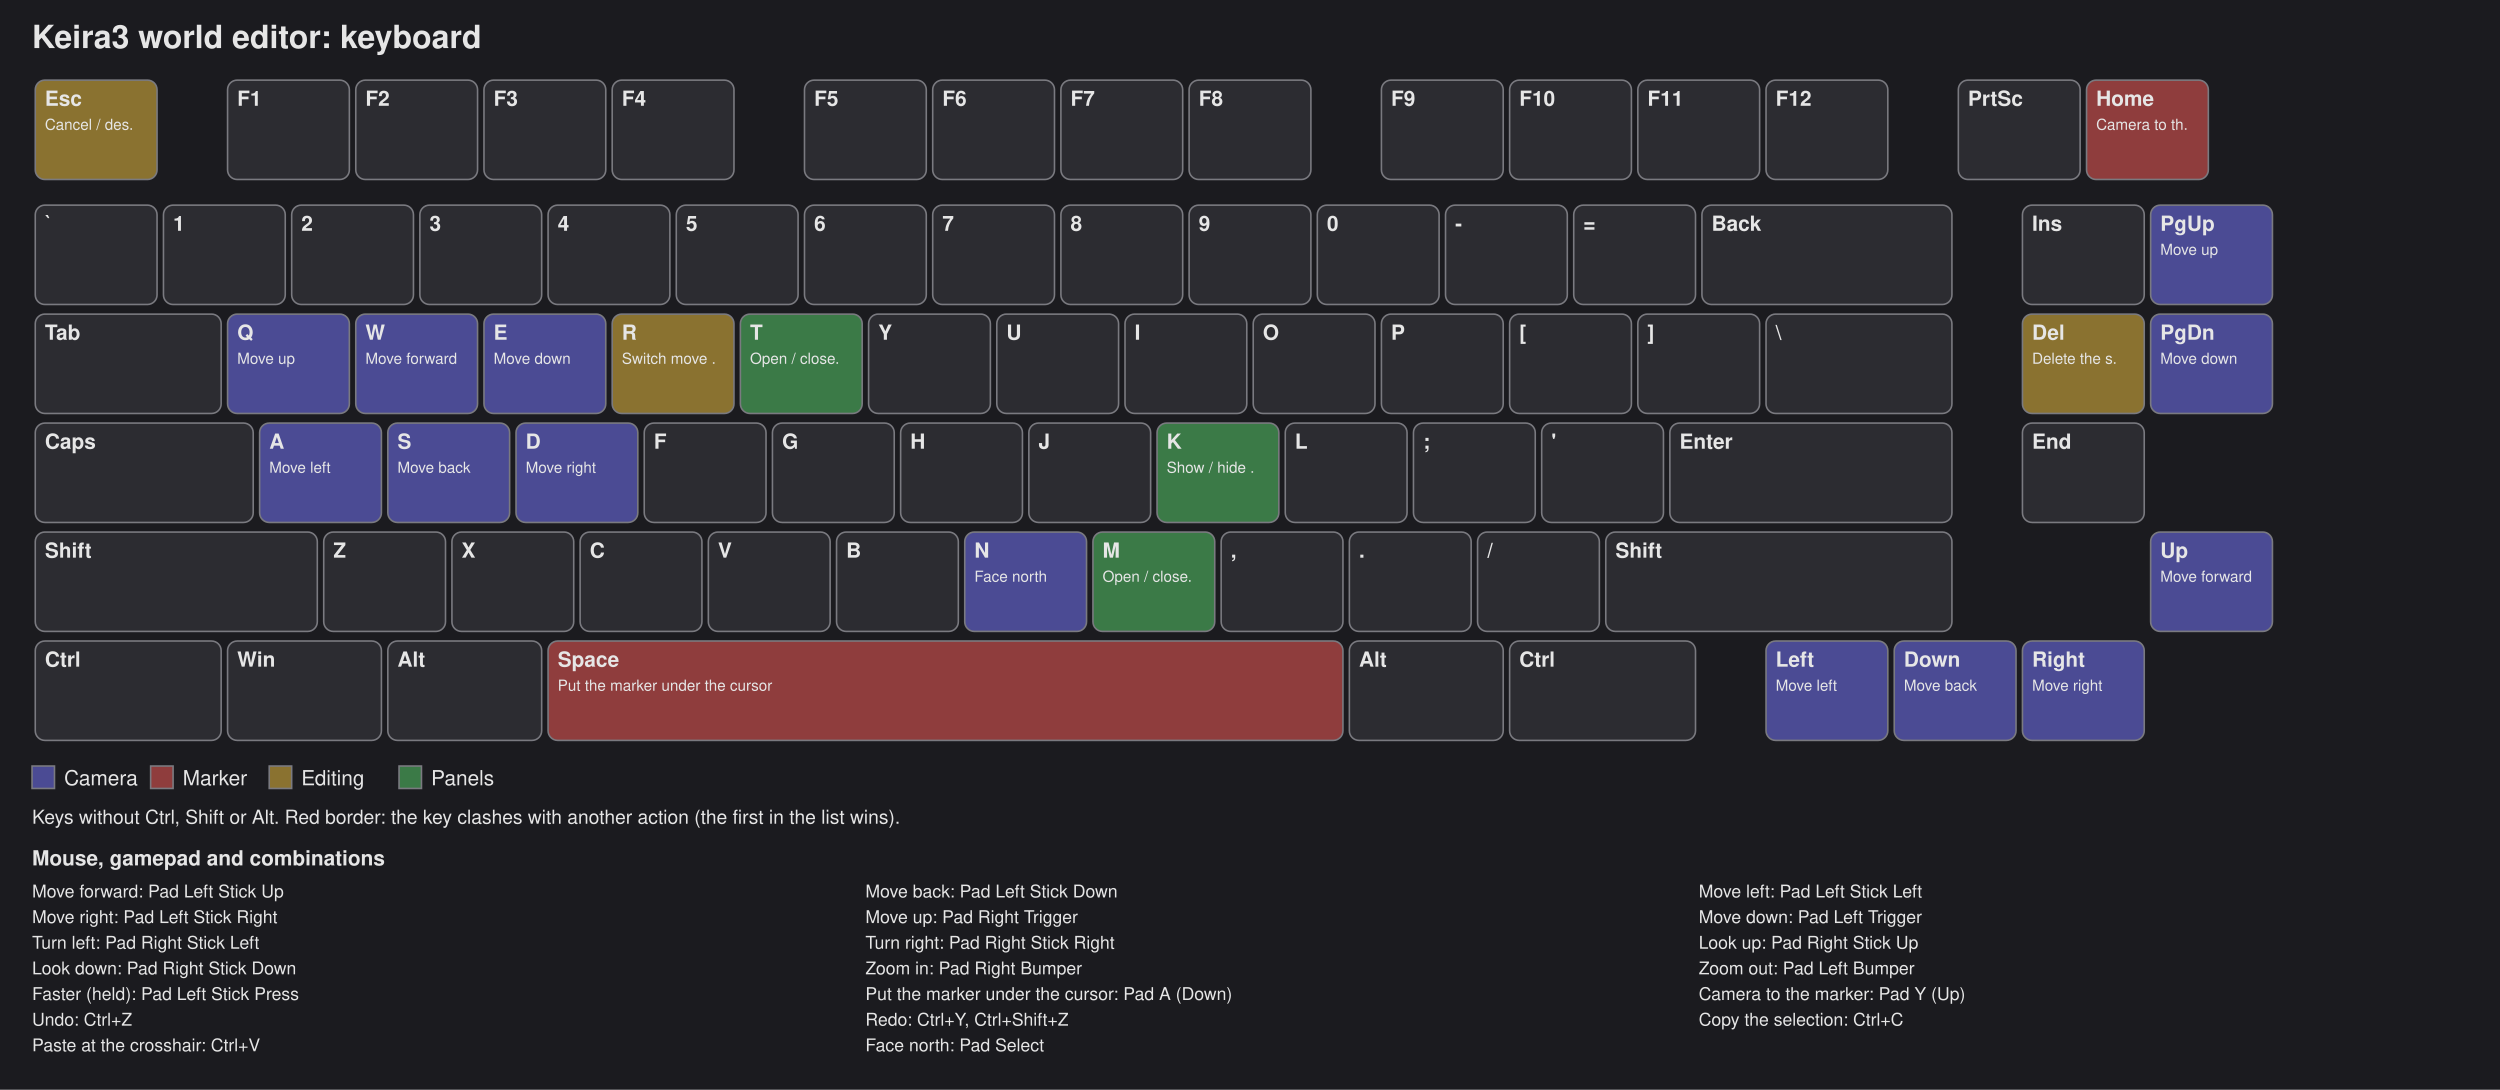
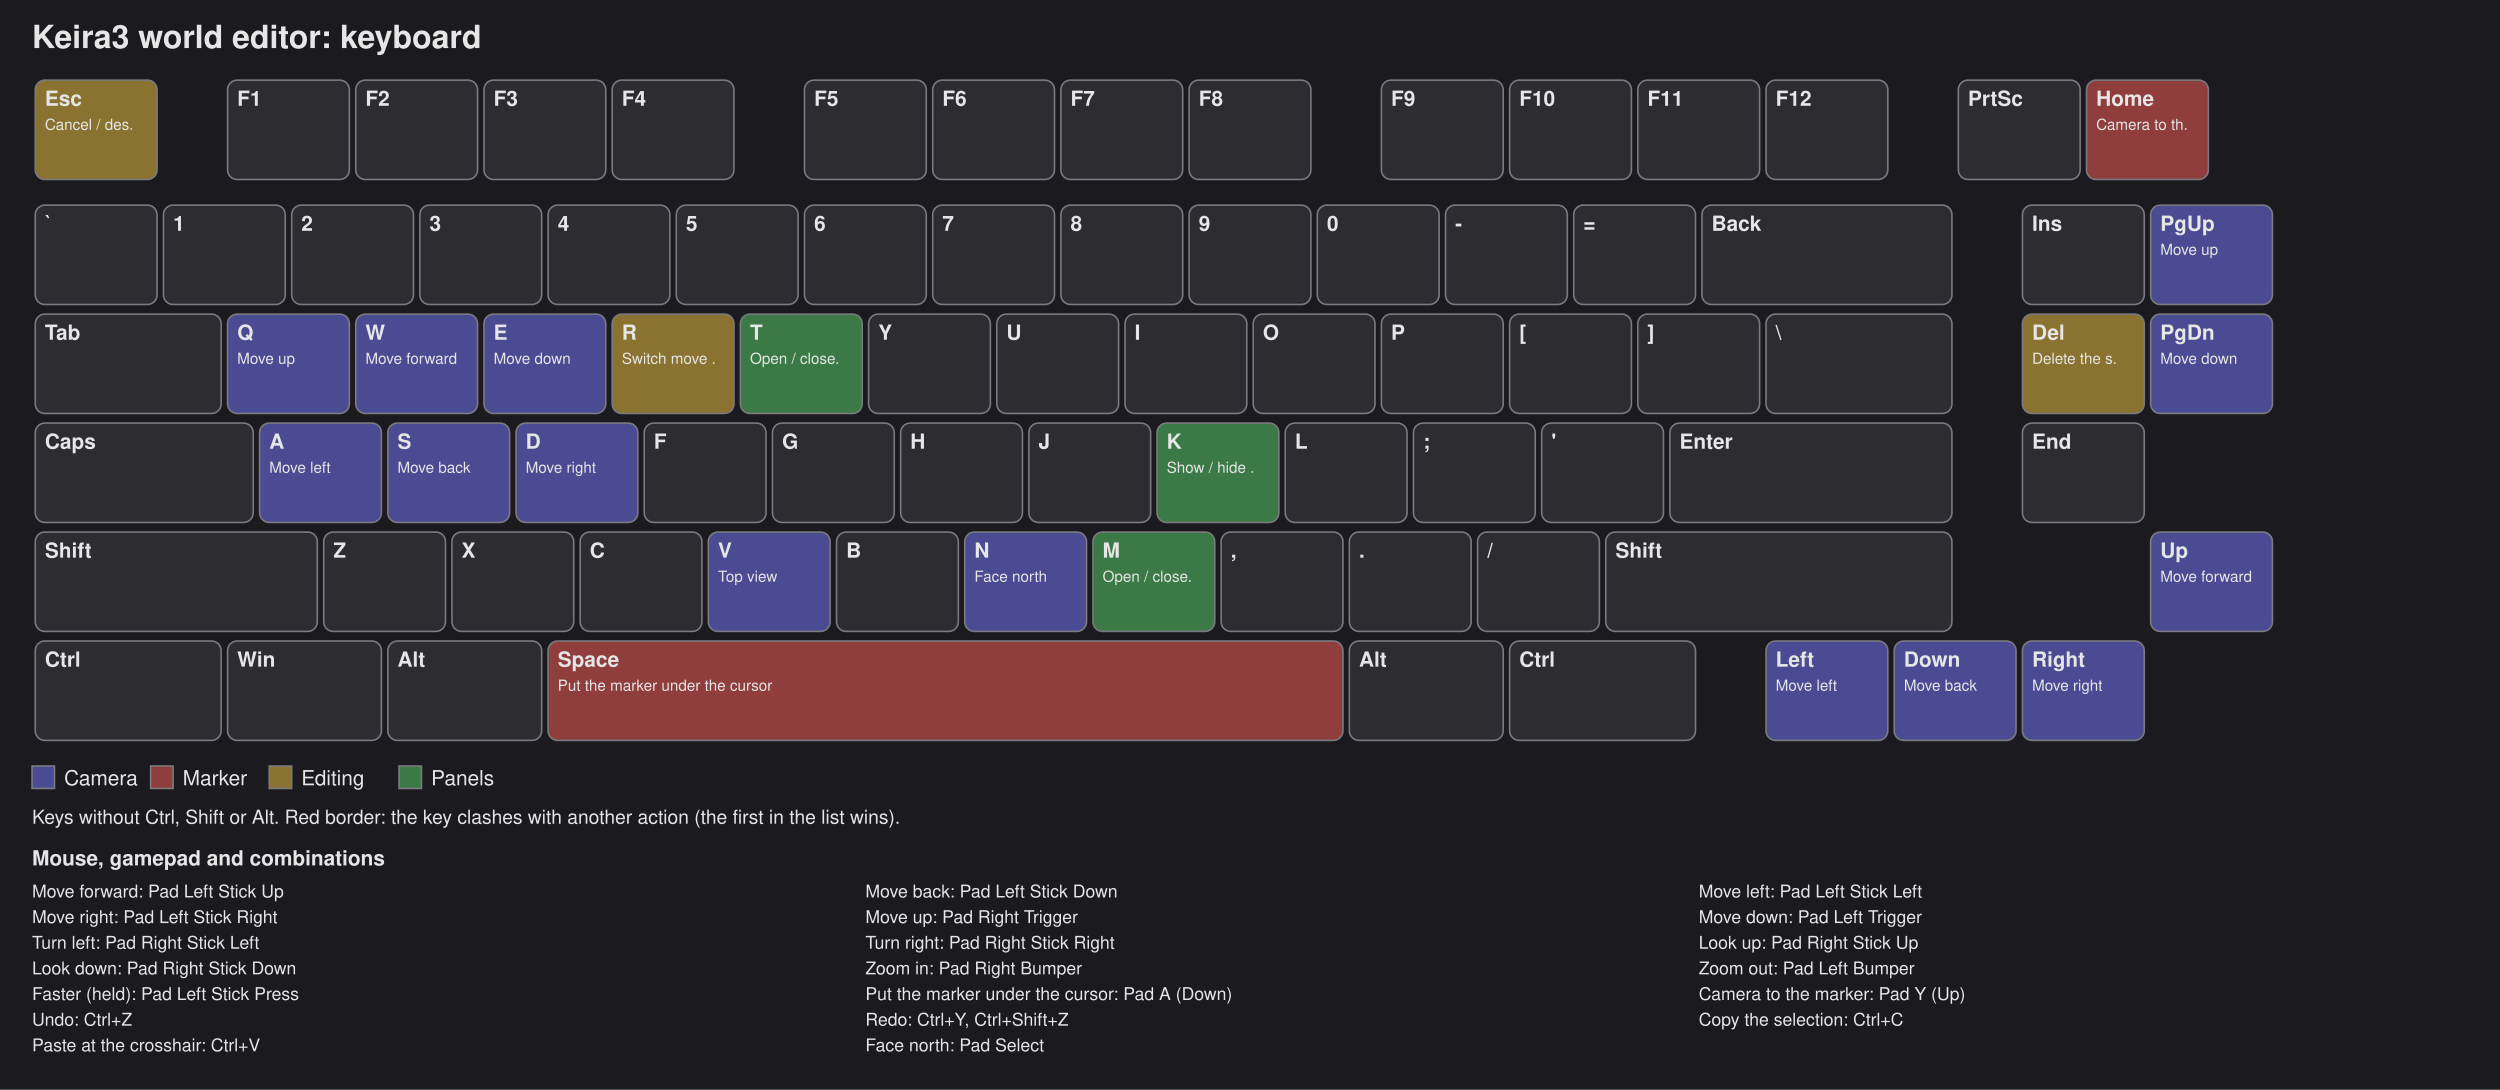
<svg xmlns="http://www.w3.org/2000/svg" width="1560" height="680" viewBox="0 0 1560 680" font-family="Segoe UI, Helvetica, Arial, sans-serif" fill="#e6e6e6">
  <rect width="100%" height="100%" fill="#1b1b1f" />
  <text x="20" y="30" font-size="20" font-weight="bold">Keira3 world editor: keyboard</text>
  <rect x="22" y="50" width="76" height="62" rx="6" fill="#8a7230" stroke="#7a7a80" stroke-width="1" />
  <text x="28" y="66" font-size="13" font-weight="bold">Esc</text>
  <text x="28" y="81" font-size="9.5">Cancel / des.</text>
  <rect x="142" y="50" width="76" height="62" rx="6" fill="#2c2c31" stroke="#7a7a80" stroke-width="1" />
  <text x="148" y="66" font-size="13" font-weight="bold">F1</text>
  <rect x="222" y="50" width="76" height="62" rx="6" fill="#2c2c31" stroke="#7a7a80" stroke-width="1" />
  <text x="228" y="66" font-size="13" font-weight="bold">F2</text>
  <rect x="302" y="50" width="76" height="62" rx="6" fill="#2c2c31" stroke="#7a7a80" stroke-width="1" />
  <text x="308" y="66" font-size="13" font-weight="bold">F3</text>
  <rect x="382" y="50" width="76" height="62" rx="6" fill="#2c2c31" stroke="#7a7a80" stroke-width="1" />
  <text x="388" y="66" font-size="13" font-weight="bold">F4</text>
  <rect x="502" y="50" width="76" height="62" rx="6" fill="#2c2c31" stroke="#7a7a80" stroke-width="1" />
  <text x="508" y="66" font-size="13" font-weight="bold">F5</text>
  <rect x="582" y="50" width="76" height="62" rx="6" fill="#2c2c31" stroke="#7a7a80" stroke-width="1" />
  <text x="588" y="66" font-size="13" font-weight="bold">F6</text>
  <rect x="662" y="50" width="76" height="62" rx="6" fill="#2c2c31" stroke="#7a7a80" stroke-width="1" />
  <text x="668" y="66" font-size="13" font-weight="bold">F7</text>
  <rect x="742" y="50" width="76" height="62" rx="6" fill="#2c2c31" stroke="#7a7a80" stroke-width="1" />
  <text x="748" y="66" font-size="13" font-weight="bold">F8</text>
  <rect x="862" y="50" width="76" height="62" rx="6" fill="#2c2c31" stroke="#7a7a80" stroke-width="1" />
  <text x="868" y="66" font-size="13" font-weight="bold">F9</text>
  <rect x="942" y="50" width="76" height="62" rx="6" fill="#2c2c31" stroke="#7a7a80" stroke-width="1" />
  <text x="948" y="66" font-size="13" font-weight="bold">F10</text>
  <rect x="1022" y="50" width="76" height="62" rx="6" fill="#2c2c31" stroke="#7a7a80" stroke-width="1" />
  <text x="1028" y="66" font-size="13" font-weight="bold">F11</text>
  <rect x="1102" y="50" width="76" height="62" rx="6" fill="#2c2c31" stroke="#7a7a80" stroke-width="1" />
  <text x="1108" y="66" font-size="13" font-weight="bold">F12</text>
  <rect x="1222" y="50" width="76" height="62" rx="6" fill="#2c2c31" stroke="#7a7a80" stroke-width="1" />
  <text x="1228" y="66" font-size="13" font-weight="bold">PrtSc</text>
  <rect x="1302" y="50" width="76" height="62" rx="6" fill="#8f3d3d" stroke="#7a7a80" stroke-width="1" />
  <text x="1308" y="66" font-size="13" font-weight="bold">Home</text>
  <text x="1308" y="81" font-size="9.5">Camera to th.</text>
  <rect x="22" y="128" width="76" height="62" rx="6" fill="#2c2c31" stroke="#7a7a80" stroke-width="1" />
  <text x="28" y="144" font-size="13" font-weight="bold">`</text>
  <rect x="102" y="128" width="76" height="62" rx="6" fill="#2c2c31" stroke="#7a7a80" stroke-width="1" />
  <text x="108" y="144" font-size="13" font-weight="bold">1</text>
  <rect x="182" y="128" width="76" height="62" rx="6" fill="#2c2c31" stroke="#7a7a80" stroke-width="1" />
  <text x="188" y="144" font-size="13" font-weight="bold">2</text>
  <rect x="262" y="128" width="76" height="62" rx="6" fill="#2c2c31" stroke="#7a7a80" stroke-width="1" />
  <text x="268" y="144" font-size="13" font-weight="bold">3</text>
  <rect x="342" y="128" width="76" height="62" rx="6" fill="#2c2c31" stroke="#7a7a80" stroke-width="1" />
  <text x="348" y="144" font-size="13" font-weight="bold">4</text>
  <rect x="422" y="128" width="76" height="62" rx="6" fill="#2c2c31" stroke="#7a7a80" stroke-width="1" />
  <text x="428" y="144" font-size="13" font-weight="bold">5</text>
  <rect x="502" y="128" width="76" height="62" rx="6" fill="#2c2c31" stroke="#7a7a80" stroke-width="1" />
  <text x="508" y="144" font-size="13" font-weight="bold">6</text>
  <rect x="582" y="128" width="76" height="62" rx="6" fill="#2c2c31" stroke="#7a7a80" stroke-width="1" />
  <text x="588" y="144" font-size="13" font-weight="bold">7</text>
  <rect x="662" y="128" width="76" height="62" rx="6" fill="#2c2c31" stroke="#7a7a80" stroke-width="1" />
  <text x="668" y="144" font-size="13" font-weight="bold">8</text>
  <rect x="742" y="128" width="76" height="62" rx="6" fill="#2c2c31" stroke="#7a7a80" stroke-width="1" />
  <text x="748" y="144" font-size="13" font-weight="bold">9</text>
  <rect x="822" y="128" width="76" height="62" rx="6" fill="#2c2c31" stroke="#7a7a80" stroke-width="1" />
  <text x="828" y="144" font-size="13" font-weight="bold">0</text>
  <rect x="902" y="128" width="76" height="62" rx="6" fill="#2c2c31" stroke="#7a7a80" stroke-width="1" />
  <text x="908" y="144" font-size="13" font-weight="bold">-</text>
  <rect x="982" y="128" width="76" height="62" rx="6" fill="#2c2c31" stroke="#7a7a80" stroke-width="1" />
  <text x="988" y="144" font-size="13" font-weight="bold">=</text>
  <rect x="1062" y="128" width="156" height="62" rx="6" fill="#2c2c31" stroke="#7a7a80" stroke-width="1" />
  <text x="1068" y="144" font-size="13" font-weight="bold">Back</text>
  <rect x="1262" y="128" width="76" height="62" rx="6" fill="#2c2c31" stroke="#7a7a80" stroke-width="1" />
  <text x="1268" y="144" font-size="13" font-weight="bold">Ins</text>
  <rect x="1342" y="128" width="76" height="62" rx="6" fill="#4b4b94" stroke="#7a7a80" stroke-width="1" />
  <text x="1348" y="144" font-size="13" font-weight="bold">PgUp</text>
  <text x="1348" y="159" font-size="9.5">Move up</text>
  <rect x="22" y="196" width="116" height="62" rx="6" fill="#2c2c31" stroke="#7a7a80" stroke-width="1" />
  <text x="28" y="212" font-size="13" font-weight="bold">Tab</text>
  <rect x="142" y="196" width="76" height="62" rx="6" fill="#4b4b94" stroke="#7a7a80" stroke-width="1" />
  <text x="148" y="212" font-size="13" font-weight="bold">Q</text>
  <text x="148" y="227" font-size="9.5">Move up</text>
  <rect x="222" y="196" width="76" height="62" rx="6" fill="#4b4b94" stroke="#7a7a80" stroke-width="1" />
  <text x="228" y="212" font-size="13" font-weight="bold">W</text>
  <text x="228" y="227" font-size="9.5">Move forward</text>
  <rect x="302" y="196" width="76" height="62" rx="6" fill="#4b4b94" stroke="#7a7a80" stroke-width="1" />
  <text x="308" y="212" font-size="13" font-weight="bold">E</text>
  <text x="308" y="227" font-size="9.5">Move down</text>
  <rect x="382" y="196" width="76" height="62" rx="6" fill="#8a7230" stroke="#7a7a80" stroke-width="1" />
  <text x="388" y="212" font-size="13" font-weight="bold">R</text>
  <text x="388" y="227" font-size="9.5">Switch move .</text>
  <rect x="462" y="196" width="76" height="62" rx="6" fill="#3b7a47" stroke="#7a7a80" stroke-width="1" />
  <text x="468" y="212" font-size="13" font-weight="bold">T</text>
  <text x="468" y="227" font-size="9.5">Open / close.</text>
  <rect x="542" y="196" width="76" height="62" rx="6" fill="#2c2c31" stroke="#7a7a80" stroke-width="1" />
  <text x="548" y="212" font-size="13" font-weight="bold">Y</text>
  <rect x="622" y="196" width="76" height="62" rx="6" fill="#2c2c31" stroke="#7a7a80" stroke-width="1" />
  <text x="628" y="212" font-size="13" font-weight="bold">U</text>
  <rect x="702" y="196" width="76" height="62" rx="6" fill="#2c2c31" stroke="#7a7a80" stroke-width="1" />
  <text x="708" y="212" font-size="13" font-weight="bold">I</text>
  <rect x="782" y="196" width="76" height="62" rx="6" fill="#2c2c31" stroke="#7a7a80" stroke-width="1" />
  <text x="788" y="212" font-size="13" font-weight="bold">O</text>
  <rect x="862" y="196" width="76" height="62" rx="6" fill="#2c2c31" stroke="#7a7a80" stroke-width="1" />
  <text x="868" y="212" font-size="13" font-weight="bold">P</text>
  <rect x="942" y="196" width="76" height="62" rx="6" fill="#2c2c31" stroke="#7a7a80" stroke-width="1" />
  <text x="948" y="212" font-size="13" font-weight="bold">[</text>
  <rect x="1022" y="196" width="76" height="62" rx="6" fill="#2c2c31" stroke="#7a7a80" stroke-width="1" />
  <text x="1028" y="212" font-size="13" font-weight="bold">]</text>
  <rect x="1102" y="196" width="116" height="62" rx="6" fill="#2c2c31" stroke="#7a7a80" stroke-width="1" />
  <text x="1108" y="212" font-size="13" font-weight="bold">\</text>
  <rect x="1262" y="196" width="76" height="62" rx="6" fill="#8a7230" stroke="#7a7a80" stroke-width="1" />
  <text x="1268" y="212" font-size="13" font-weight="bold">Del</text>
  <text x="1268" y="227" font-size="9.5">Delete the s.</text>
  <rect x="1342" y="196" width="76" height="62" rx="6" fill="#4b4b94" stroke="#7a7a80" stroke-width="1" />
  <text x="1348" y="212" font-size="13" font-weight="bold">PgDn</text>
  <text x="1348" y="227" font-size="9.5">Move down</text>
  <rect x="22" y="264" width="136" height="62" rx="6" fill="#2c2c31" stroke="#7a7a80" stroke-width="1" />
  <text x="28" y="280" font-size="13" font-weight="bold">Caps</text>
  <rect x="162" y="264" width="76" height="62" rx="6" fill="#4b4b94" stroke="#7a7a80" stroke-width="1" />
  <text x="168" y="280" font-size="13" font-weight="bold">A</text>
  <text x="168" y="295" font-size="9.5">Move left</text>
  <rect x="242" y="264" width="76" height="62" rx="6" fill="#4b4b94" stroke="#7a7a80" stroke-width="1" />
  <text x="248" y="280" font-size="13" font-weight="bold">S</text>
  <text x="248" y="295" font-size="9.5">Move back</text>
  <rect x="322" y="264" width="76" height="62" rx="6" fill="#4b4b94" stroke="#7a7a80" stroke-width="1" />
  <text x="328" y="280" font-size="13" font-weight="bold">D</text>
  <text x="328" y="295" font-size="9.5">Move right</text>
  <rect x="402" y="264" width="76" height="62" rx="6" fill="#2c2c31" stroke="#7a7a80" stroke-width="1" />
  <text x="408" y="280" font-size="13" font-weight="bold">F</text>
  <rect x="482" y="264" width="76" height="62" rx="6" fill="#2c2c31" stroke="#7a7a80" stroke-width="1" />
  <text x="488" y="280" font-size="13" font-weight="bold">G</text>
  <rect x="562" y="264" width="76" height="62" rx="6" fill="#2c2c31" stroke="#7a7a80" stroke-width="1" />
  <text x="568" y="280" font-size="13" font-weight="bold">H</text>
  <rect x="642" y="264" width="76" height="62" rx="6" fill="#2c2c31" stroke="#7a7a80" stroke-width="1" />
  <text x="648" y="280" font-size="13" font-weight="bold">J</text>
  <rect x="722" y="264" width="76" height="62" rx="6" fill="#3b7a47" stroke="#7a7a80" stroke-width="1" />
  <text x="728" y="280" font-size="13" font-weight="bold">K</text>
  <text x="728" y="295" font-size="9.5">Show / hide .</text>
  <rect x="802" y="264" width="76" height="62" rx="6" fill="#2c2c31" stroke="#7a7a80" stroke-width="1" />
  <text x="808" y="280" font-size="13" font-weight="bold">L</text>
  <rect x="882" y="264" width="76" height="62" rx="6" fill="#2c2c31" stroke="#7a7a80" stroke-width="1" />
  <text x="888" y="280" font-size="13" font-weight="bold">;</text>
  <rect x="962" y="264" width="76" height="62" rx="6" fill="#2c2c31" stroke="#7a7a80" stroke-width="1" />
  <text x="968" y="280" font-size="13" font-weight="bold">'</text>
  <rect x="1042" y="264" width="176" height="62" rx="6" fill="#2c2c31" stroke="#7a7a80" stroke-width="1" />
  <text x="1048" y="280" font-size="13" font-weight="bold">Enter</text>
  <rect x="1262" y="264" width="76" height="62" rx="6" fill="#2c2c31" stroke="#7a7a80" stroke-width="1" />
  <text x="1268" y="280" font-size="13" font-weight="bold">End</text>
  <rect x="22" y="332" width="176" height="62" rx="6" fill="#2c2c31" stroke="#7a7a80" stroke-width="1" />
  <text x="28" y="348" font-size="13" font-weight="bold">Shift</text>
  <rect x="202" y="332" width="76" height="62" rx="6" fill="#2c2c31" stroke="#7a7a80" stroke-width="1" />
  <text x="208" y="348" font-size="13" font-weight="bold">Z</text>
  <rect x="282" y="332" width="76" height="62" rx="6" fill="#2c2c31" stroke="#7a7a80" stroke-width="1" />
  <text x="288" y="348" font-size="13" font-weight="bold">X</text>
  <rect x="362" y="332" width="76" height="62" rx="6" fill="#2c2c31" stroke="#7a7a80" stroke-width="1" />
  <text x="368" y="348" font-size="13" font-weight="bold">C</text>
-   <rect x="442" y="332" width="76" height="62" rx="6" fill="#2c2c31" stroke="#7a7a80" stroke-width="1" />
+   <rect x="442" y="332" width="76" height="62" rx="6" fill="#4b4b94" stroke="#7a7a80" stroke-width="1" />
  <text x="448" y="348" font-size="13" font-weight="bold">V</text>
+   <text x="448" y="363" font-size="9.5">Top view</text>
  <rect x="522" y="332" width="76" height="62" rx="6" fill="#2c2c31" stroke="#7a7a80" stroke-width="1" />
  <text x="528" y="348" font-size="13" font-weight="bold">B</text>
  <rect x="602" y="332" width="76" height="62" rx="6" fill="#4b4b94" stroke="#7a7a80" stroke-width="1" />
  <text x="608" y="348" font-size="13" font-weight="bold">N</text>
  <text x="608" y="363" font-size="9.5">Face north</text>
  <rect x="682" y="332" width="76" height="62" rx="6" fill="#3b7a47" stroke="#7a7a80" stroke-width="1" />
  <text x="688" y="348" font-size="13" font-weight="bold">M</text>
  <text x="688" y="363" font-size="9.5">Open / close.</text>
  <rect x="762" y="332" width="76" height="62" rx="6" fill="#2c2c31" stroke="#7a7a80" stroke-width="1" />
  <text x="768" y="348" font-size="13" font-weight="bold">,</text>
  <rect x="842" y="332" width="76" height="62" rx="6" fill="#2c2c31" stroke="#7a7a80" stroke-width="1" />
  <text x="848" y="348" font-size="13" font-weight="bold">.</text>
  <rect x="922" y="332" width="76" height="62" rx="6" fill="#2c2c31" stroke="#7a7a80" stroke-width="1" />
  <text x="928" y="348" font-size="13" font-weight="bold">/</text>
  <rect x="1002" y="332" width="216" height="62" rx="6" fill="#2c2c31" stroke="#7a7a80" stroke-width="1" />
  <text x="1008" y="348" font-size="13" font-weight="bold">Shift</text>
  <rect x="1342" y="332" width="76" height="62" rx="6" fill="#4b4b94" stroke="#7a7a80" stroke-width="1" />
  <text x="1348" y="348" font-size="13" font-weight="bold">Up</text>
  <text x="1348" y="363" font-size="9.5">Move forward</text>
  <rect x="22" y="400" width="116" height="62" rx="6" fill="#2c2c31" stroke="#7a7a80" stroke-width="1" />
  <text x="28" y="416" font-size="13" font-weight="bold">Ctrl</text>
  <rect x="142" y="400" width="96" height="62" rx="6" fill="#2c2c31" stroke="#7a7a80" stroke-width="1" />
  <text x="148" y="416" font-size="13" font-weight="bold">Win</text>
  <rect x="242" y="400" width="96" height="62" rx="6" fill="#2c2c31" stroke="#7a7a80" stroke-width="1" />
  <text x="248" y="416" font-size="13" font-weight="bold">Alt</text>
  <rect x="342" y="400" width="496" height="62" rx="6" fill="#8f3d3d" stroke="#7a7a80" stroke-width="1" />
  <text x="348" y="416" font-size="13" font-weight="bold">Space</text>
  <text x="348" y="431" font-size="9.5">Put the marker under the cursor</text>
  <rect x="842" y="400" width="96" height="62" rx="6" fill="#2c2c31" stroke="#7a7a80" stroke-width="1" />
  <text x="848" y="416" font-size="13" font-weight="bold">Alt</text>
  <rect x="942" y="400" width="116" height="62" rx="6" fill="#2c2c31" stroke="#7a7a80" stroke-width="1" />
  <text x="948" y="416" font-size="13" font-weight="bold">Ctrl</text>
  <rect x="1102" y="400" width="76" height="62" rx="6" fill="#4b4b94" stroke="#7a7a80" stroke-width="1" />
  <text x="1108" y="416" font-size="13" font-weight="bold">Left</text>
  <text x="1108" y="431" font-size="9.5">Move left</text>
  <rect x="1182" y="400" width="76" height="62" rx="6" fill="#4b4b94" stroke="#7a7a80" stroke-width="1" />
  <text x="1188" y="416" font-size="13" font-weight="bold">Down</text>
  <text x="1188" y="431" font-size="9.5">Move back</text>
  <rect x="1262" y="400" width="76" height="62" rx="6" fill="#4b4b94" stroke="#7a7a80" stroke-width="1" />
  <text x="1268" y="416" font-size="13" font-weight="bold">Right</text>
  <text x="1268" y="431" font-size="9.5">Move right</text>
  <rect x="20" y="478" width="14" height="14" fill="#4b4b94" stroke="#7a7a80" />
  <text x="40" y="490" font-size="13">Camera</text>
  <rect x="94" y="478" width="14" height="14" fill="#8f3d3d" stroke="#7a7a80" />
  <text x="114" y="490" font-size="13">Marker</text>
  <rect x="168" y="478" width="14" height="14" fill="#8a7230" stroke="#7a7a80" />
  <text x="188" y="490" font-size="13">Editing</text>
  <rect x="249" y="478" width="14" height="14" fill="#3b7a47" stroke="#7a7a80" />
  <text x="269" y="490" font-size="13">Panels</text>
  <text x="20" y="514" font-size="12">Keys without Ctrl, Shift or Alt. Red border: the key clashes with another action (the first in the list wins).</text>
  <text x="20" y="540" font-size="13" font-weight="bold">Mouse, gamepad and combinations</text>
  <text x="20" y="560" font-size="11">Move forward: Pad Left Stick Up</text>
  <text x="540" y="560" font-size="11">Move back: Pad Left Stick Down</text>
  <text x="1060" y="560" font-size="11">Move left: Pad Left Stick Left</text>
  <text x="20" y="576" font-size="11">Move right: Pad Left Stick Right</text>
  <text x="540" y="576" font-size="11">Move up: Pad Right Trigger</text>
  <text x="1060" y="576" font-size="11">Move down: Pad Left Trigger</text>
  <text x="20" y="592" font-size="11">Turn left: Pad Right Stick Left</text>
  <text x="540" y="592" font-size="11">Turn right: Pad Right Stick Right</text>
  <text x="1060" y="592" font-size="11">Look up: Pad Right Stick Up</text>
  <text x="20" y="608" font-size="11">Look down: Pad Right Stick Down</text>
  <text x="540" y="608" font-size="11">Zoom in: Pad Right Bumper</text>
  <text x="1060" y="608" font-size="11">Zoom out: Pad Left Bumper</text>
  <text x="20" y="624" font-size="11">Faster (held): Pad Left Stick Press</text>
  <text x="540" y="624" font-size="11">Put the marker under the cursor: Pad A (Down)</text>
  <text x="1060" y="624" font-size="11">Camera to the marker: Pad Y (Up)</text>
  <text x="20" y="640" font-size="11">Undo: Ctrl+Z</text>
  <text x="540" y="640" font-size="11">Redo: Ctrl+Y, Ctrl+Shift+Z</text>
  <text x="1060" y="640" font-size="11">Copy the selection: Ctrl+C</text>
  <text x="20" y="656" font-size="11">Paste at the crosshair: Ctrl+V</text>
  <text x="540" y="656" font-size="11">Face north: Pad Select</text>
</svg>
